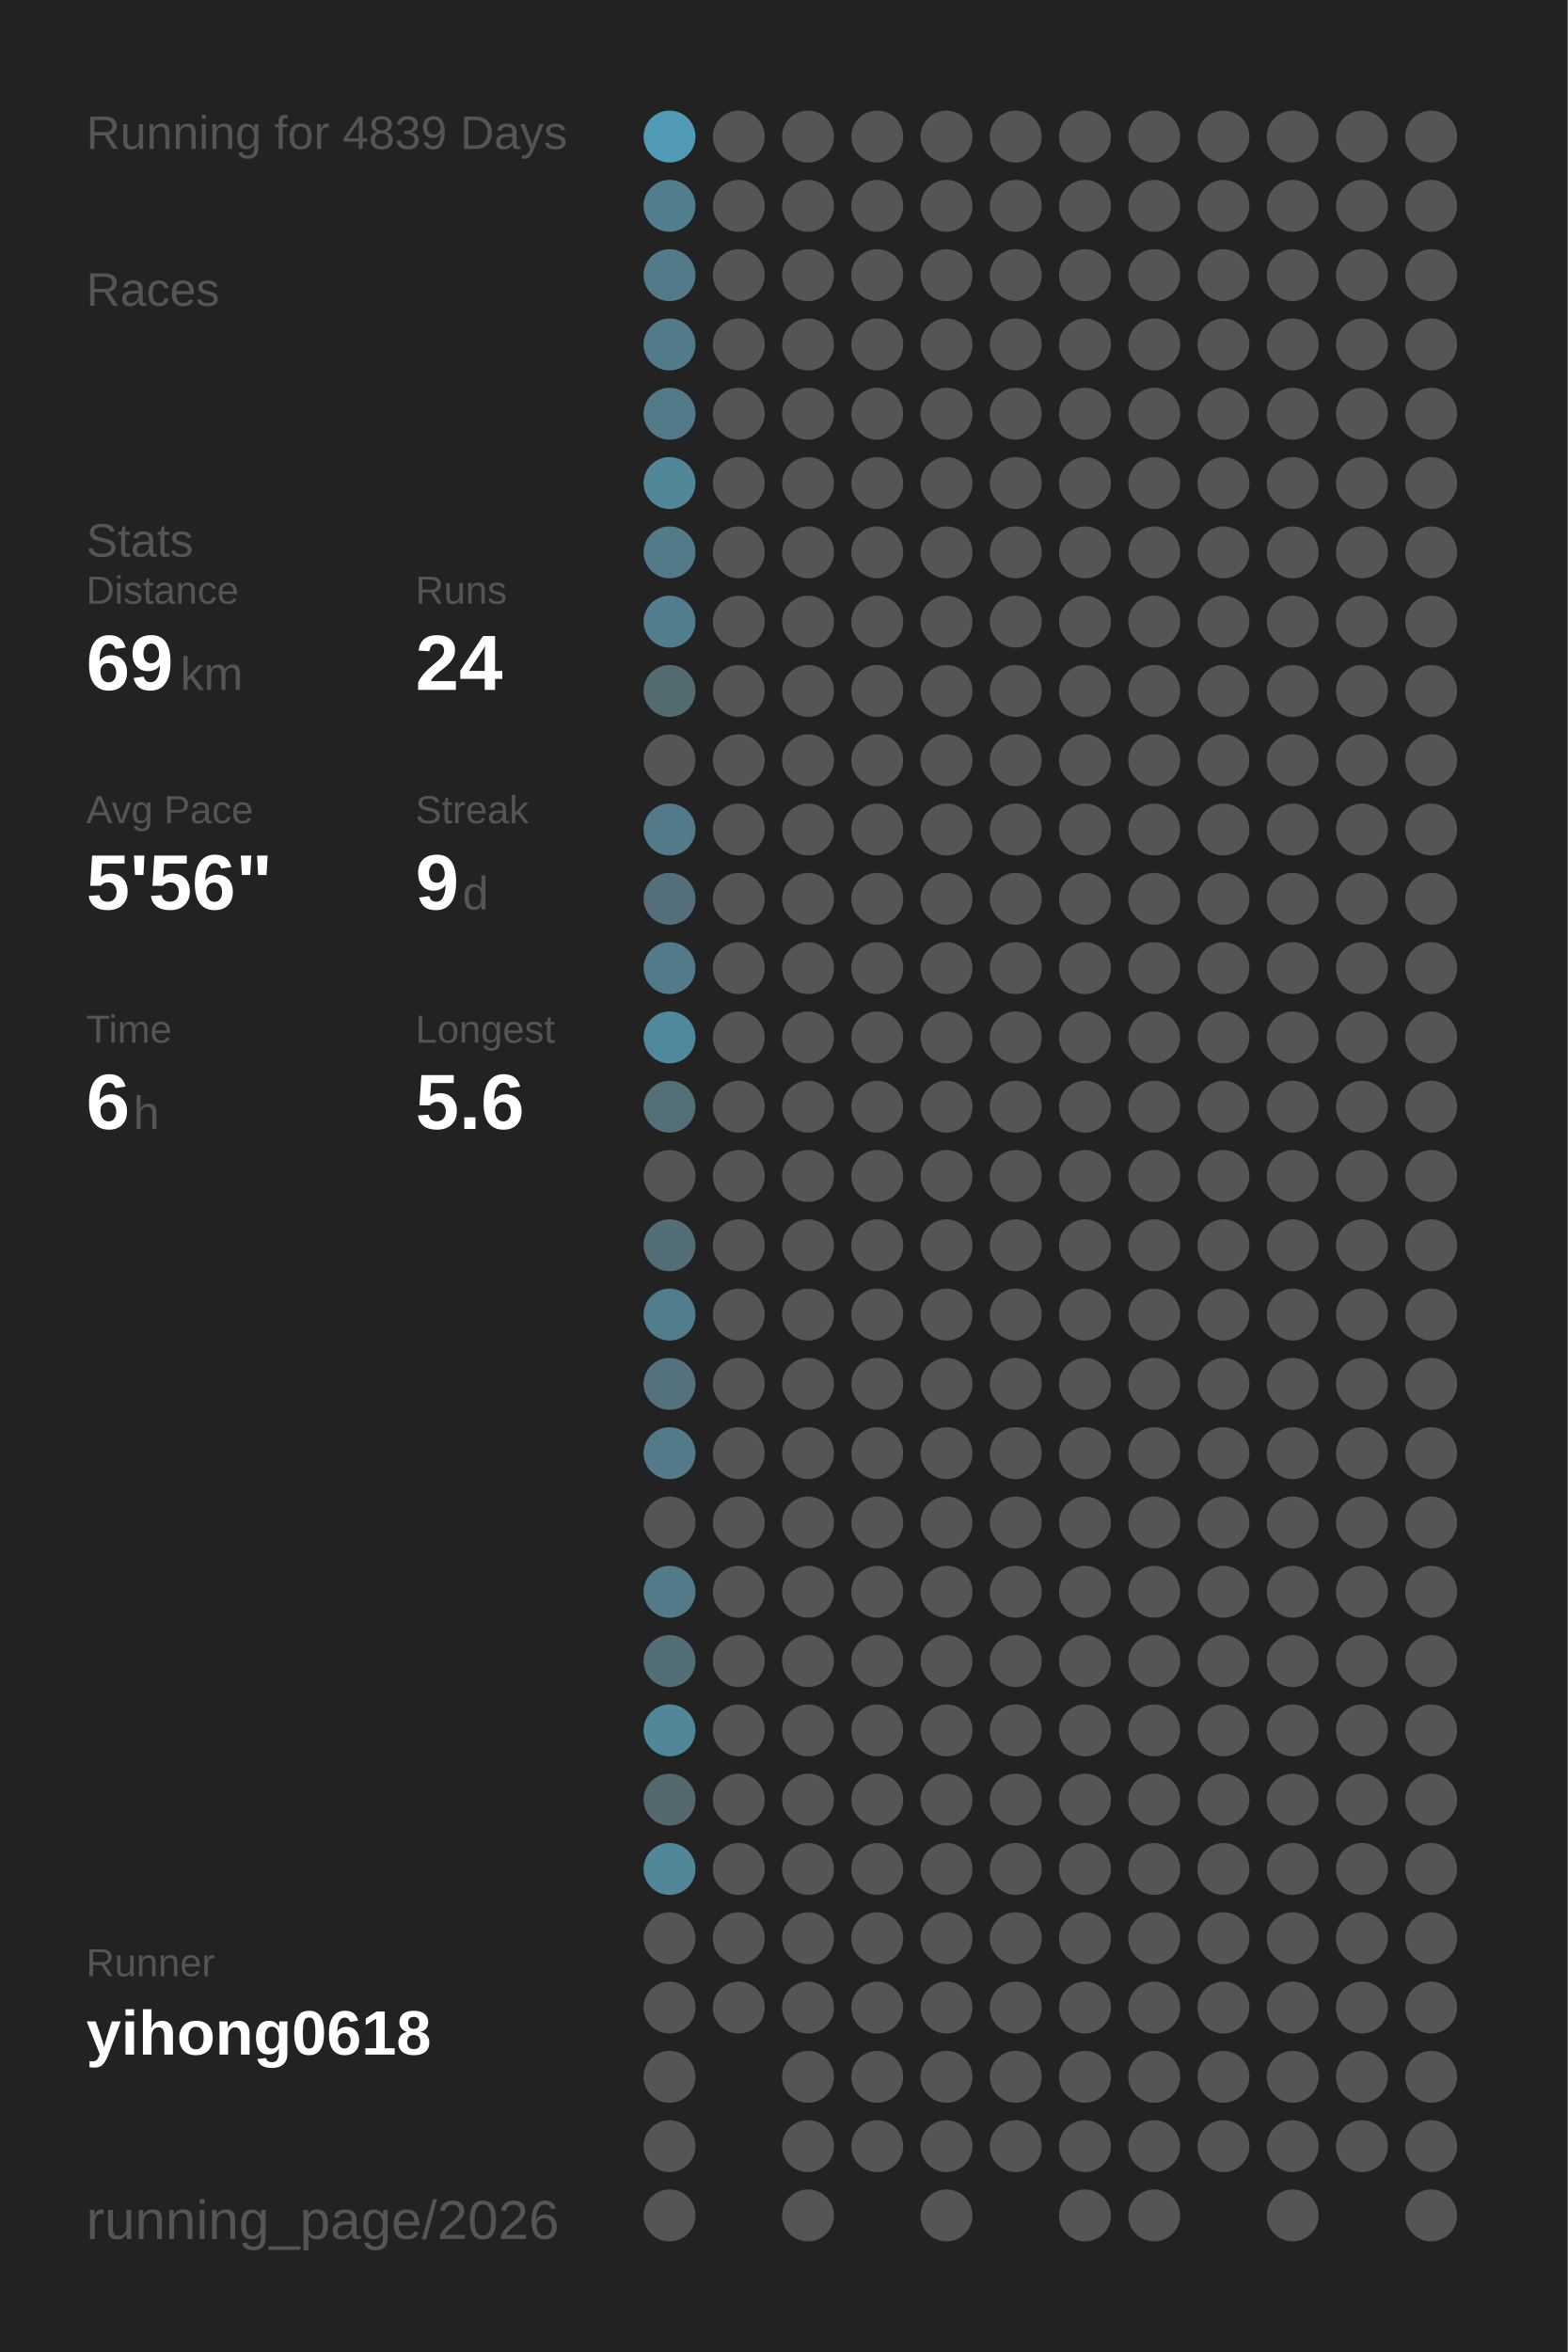
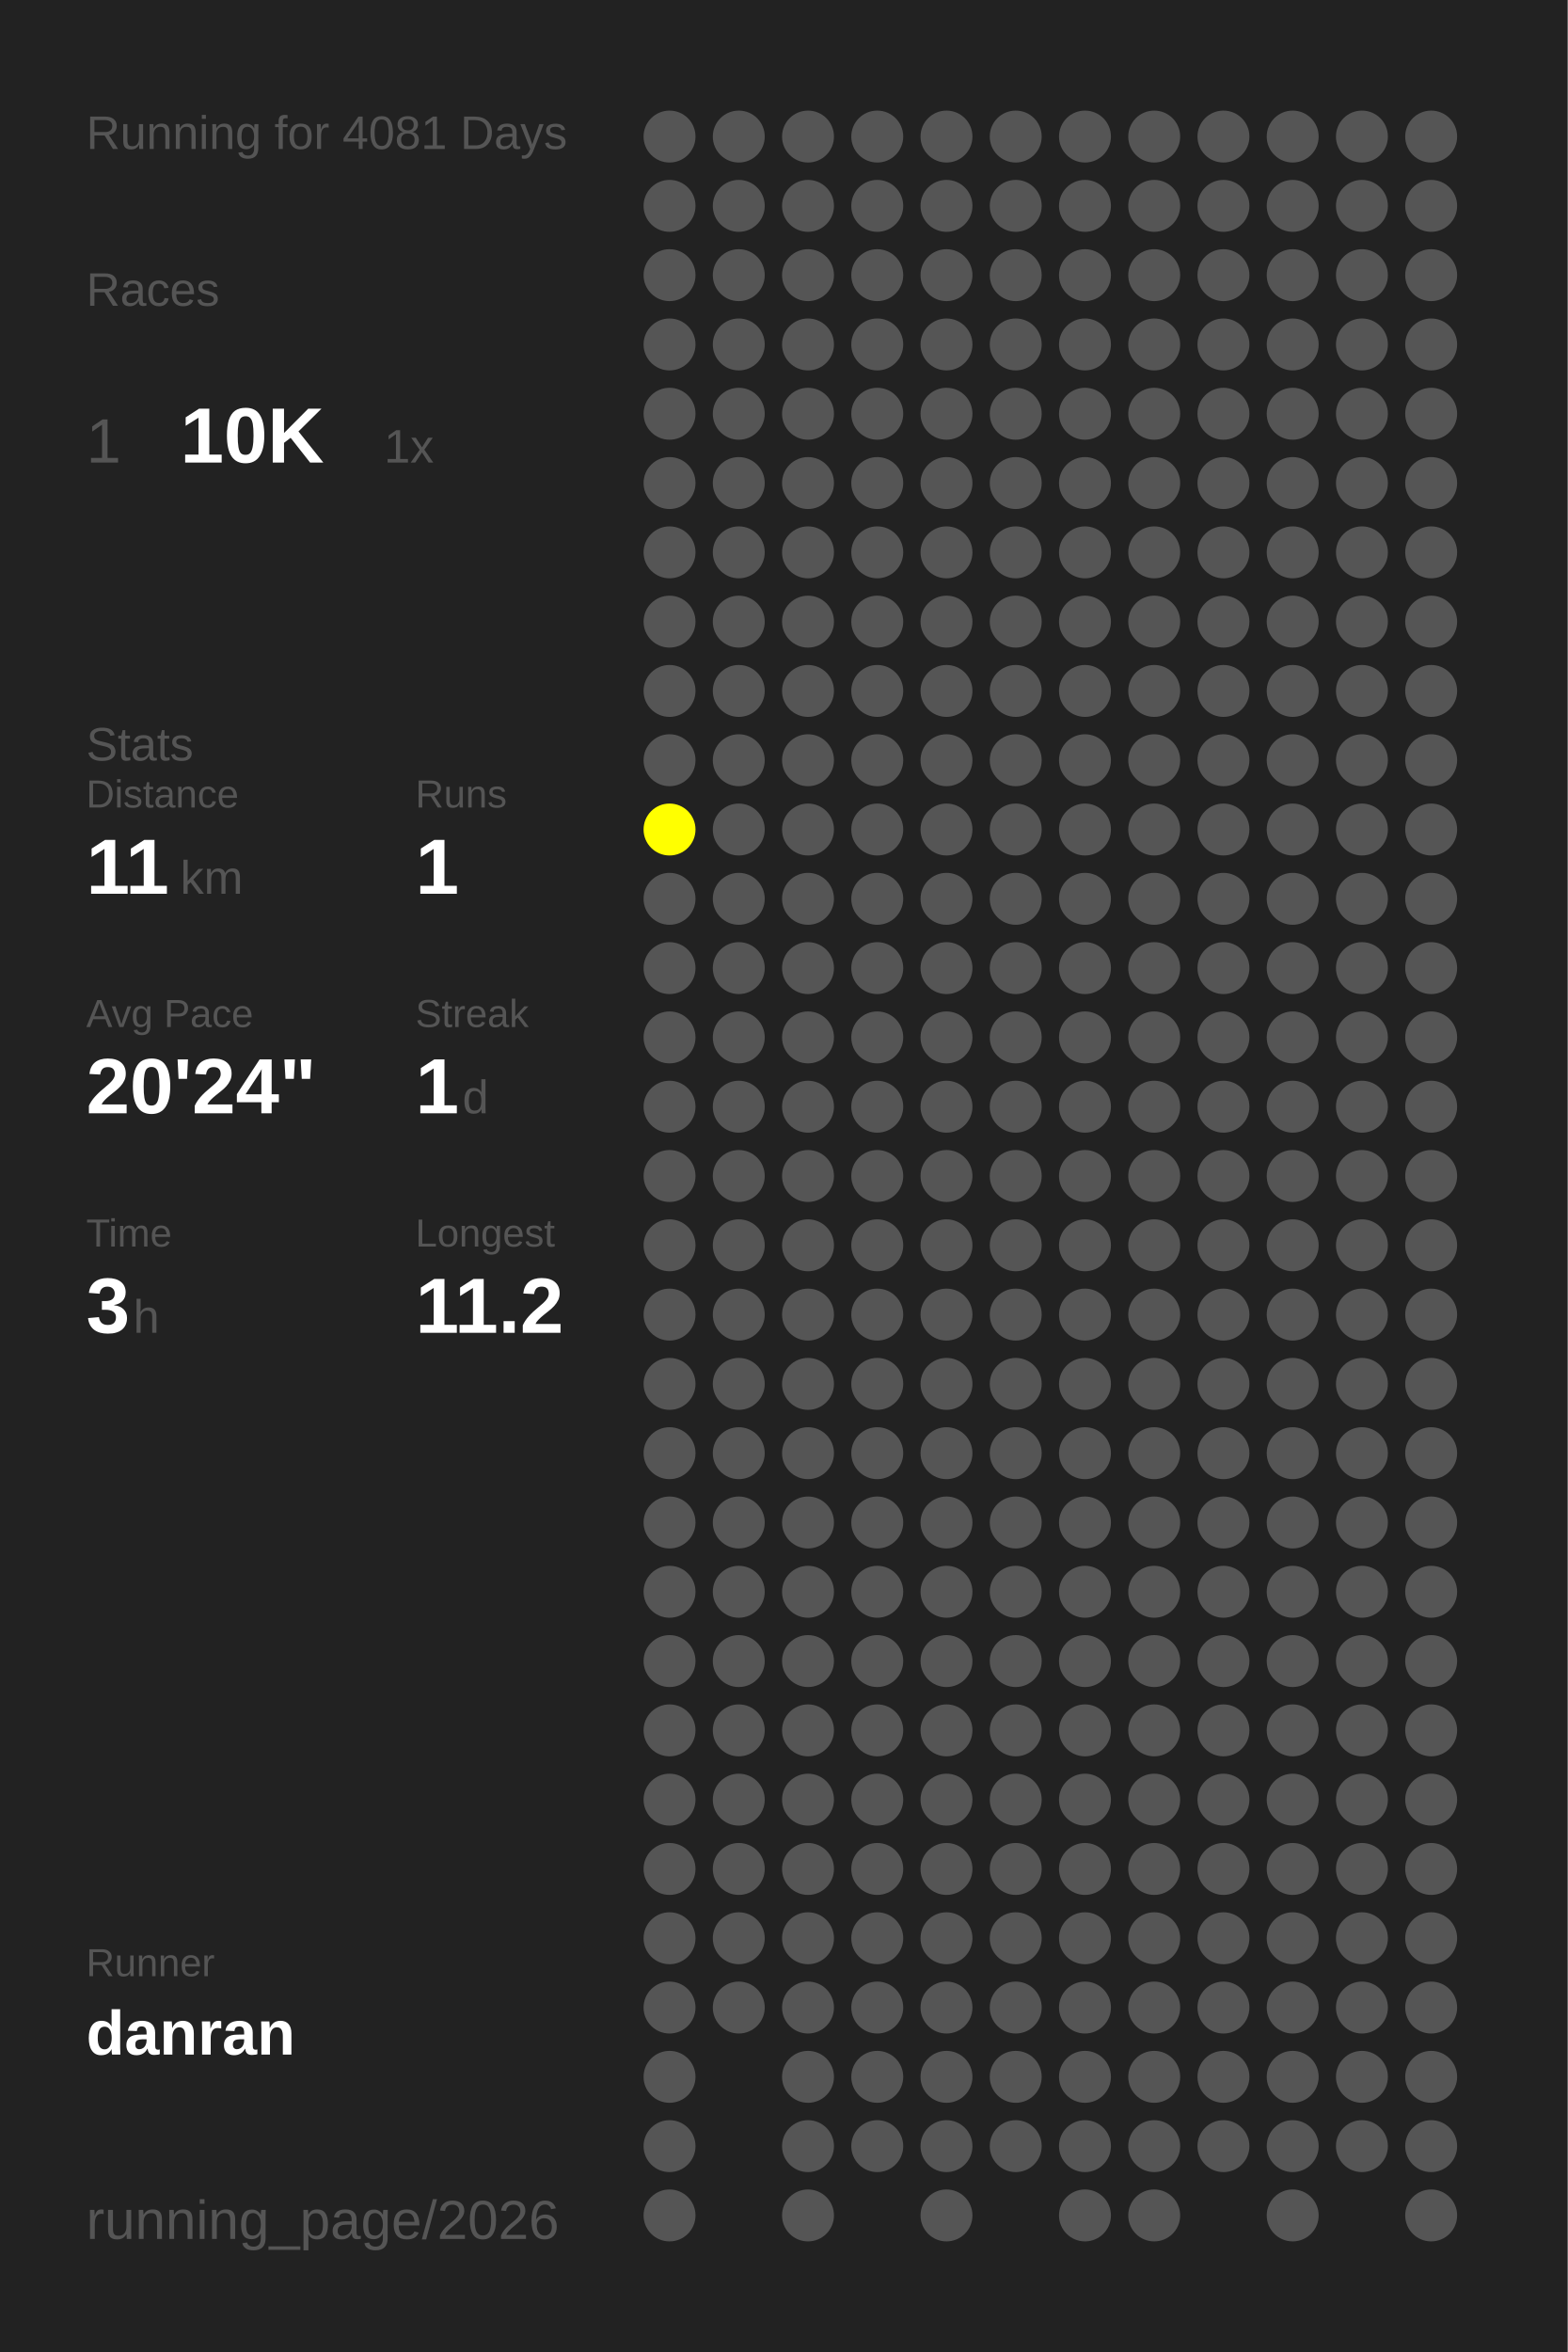
<svg xmlns="http://www.w3.org/2000/svg" baseProfile="full" height="300mm" version="1.1" viewBox="0,0,200,300" width="200mm">
  <defs />
  <rect fill="#222222" height="300" width="200" x="0" y="0" />
-   <text fill="#555555" style="font-size:6px; font-family:Arial;" x="11" y="19">Running for 4839 Days</text>
+   <text fill="#555555" style="font-size:6px; font-family:Arial;" x="11" y="19">Running for 4081 Days</text>
  <text fill="#555555" style="font-size:6px; font-family:Arial;" x="11" y="39">Races</text>
-   <text fill="#555555" style="font-size:6px; font-family:Arial;" x="11" y="71">Stats</text>
-   <text fill="#555555" style="font-size:5px; font-family:Arial;" x="11" y="77">Distance</text>
-   <text fill="#FFFFFF" style="font-size:10px; font-family:Arial; font-weight:bold;" x="11" y="88">69</text>
-   <text fill="#555555" style="font-size:6px; font-family:Arial;" x="23" y="88">km</text>
-   <text fill="#555555" style="font-size:5px; font-family:Arial;" x="53" y="77">Runs</text>
-   <text fill="#FFFFFF" style="font-size:10px; font-family:Arial; font-weight:bold;" x="53" y="88">24</text>
-   <text fill="#555555" style="font-size:5px; font-family:Arial;" x="11" y="105">Avg Pace</text>
-   <text fill="#FFFFFF" style="font-size:10px; font-family:Arial; font-weight:bold;" x="11" y="116">5'56"</text>
-   <text fill="#555555" style="font-size:5px; font-family:Arial;" x="53" y="105">Streak</text>
-   <text fill="#FFFFFF" style="font-size:10px; font-family:Arial; font-weight:bold;" x="53" y="116">9</text>
-   <text fill="#555555" style="font-size:6px; font-family:Arial;" x="59" y="116">d</text>
-   <text fill="#555555" style="font-size:5px; font-family:Arial;" x="11" y="133">Time</text>
-   <text fill="#FFFFFF" style="font-size:10px; font-family:Arial; font-weight:bold;" x="11" y="144">6</text>
-   <text fill="#555555" style="font-size:6px; font-family:Arial;" x="17" y="144">h</text>
-   <text fill="#555555" style="font-size:5px; font-family:Arial;" x="53" y="133">Longest</text>
-   <text fill="#FFFFFF" style="font-size:10px; font-family:Arial; font-weight:bold;" x="53" y="144">5.6</text>
+   <text fill="#555555" style="font-size:8px; font-family:Arial;" x="11" y="59">1</text>
+   <text fill="#FFFFFF" style="font-size:10px; font-family:Arial; font-weight:bold;" x="23" y="59">10K</text>
+   <text fill="#555555" style="font-size:6px; font-family:Arial;" x="49" y="59">1x</text>
+   <text fill="#555555" style="font-size:6px; font-family:Arial;" x="11" y="97">Stats</text>
+   <text fill="#555555" style="font-size:5px; font-family:Arial;" x="11" y="103">Distance</text>
+   <text fill="#FFFFFF" style="font-size:10px; font-family:Arial; font-weight:bold;" x="11" y="114">11</text>
+   <text fill="#555555" style="font-size:6px; font-family:Arial;" x="23" y="114">km</text>
+   <text fill="#555555" style="font-size:5px; font-family:Arial;" x="53" y="103">Runs</text>
+   <text fill="#FFFFFF" style="font-size:10px; font-family:Arial; font-weight:bold;" x="53" y="114">1</text>
+   <text fill="#555555" style="font-size:5px; font-family:Arial;" x="11" y="131">Avg Pace</text>
+   <text fill="#FFFFFF" style="font-size:10px; font-family:Arial; font-weight:bold;" x="11" y="142">20'24"</text>
+   <text fill="#555555" style="font-size:5px; font-family:Arial;" x="53" y="131">Streak</text>
+   <text fill="#FFFFFF" style="font-size:10px; font-family:Arial; font-weight:bold;" x="53" y="142">1</text>
+   <text fill="#555555" style="font-size:6px; font-family:Arial;" x="59" y="142">d</text>
+   <text fill="#555555" style="font-size:5px; font-family:Arial;" x="11" y="159">Time</text>
+   <text fill="#FFFFFF" style="font-size:10px; font-family:Arial; font-weight:bold;" x="11" y="170">3</text>
+   <text fill="#555555" style="font-size:6px; font-family:Arial;" x="17" y="170">h</text>
+   <text fill="#555555" style="font-size:5px; font-family:Arial;" x="53" y="159">Longest</text>
+   <text fill="#FFFFFF" style="font-size:10px; font-family:Arial; font-weight:bold;" x="53" y="170">11.2</text>
  <text fill="#555555" style="font-size:5px; font-family:Arial;" x="11" y="252.065">Runner</text>
-   <text fill="#FFFFFF" style="font-size:8px; font-family:Arial; font-weight:bold;" x="11" y="262.065">yihong0618</text>
+   <text fill="#FFFFFF" style="font-size:8px; font-family:Arial; font-weight:bold;" x="11" y="262.065">danran</text>
  <text fill="#555555" style="font-size:7px; font-family:Arial;" x="11" y="285.581">running_page/2026</text>
-   <circle cx="85.417" cy="17.419" fill="#509ab3" r="3.312" />
-   <circle cx="85.417" cy="26.258" fill="#527f8e" r="3.312" />
-   <circle cx="85.417" cy="35.097" fill="#527a88" r="3.312" />
-   <circle cx="85.417" cy="43.935" fill="#527a88" r="3.312" />
-   <circle cx="85.417" cy="52.774" fill="#527a88" r="3.312" />
-   <circle cx="85.417" cy="61.613" fill="#518799" r="3.312" />
-   <circle cx="85.417" cy="70.452" fill="#527a88" r="3.312" />
-   <circle cx="85.417" cy="79.29" fill="#527d8c" r="3.312" />
-   <circle cx="85.417" cy="88.129" fill="#536a71" r="3.312" />
+   <circle cx="85.417" cy="17.419" fill="#555555" r="3.312" />
+   <circle cx="85.417" cy="26.258" fill="#555555" r="3.312" />
+   <circle cx="85.417" cy="35.097" fill="#555555" r="3.312" />
+   <circle cx="85.417" cy="43.935" fill="#555555" r="3.312" />
+   <circle cx="85.417" cy="52.774" fill="#555555" r="3.312" />
+   <circle cx="85.417" cy="61.613" fill="#555555" r="3.312" />
+   <circle cx="85.417" cy="70.452" fill="#555555" r="3.312" />
+   <circle cx="85.417" cy="79.29" fill="#555555" r="3.312" />
+   <circle cx="85.417" cy="88.129" fill="#555555" r="3.312" />
  <circle cx="85.417" cy="96.968" fill="#555555" r="3.312" />
-   <circle cx="85.417" cy="105.806" fill="#527a88" r="3.312" />
-   <circle cx="85.417" cy="114.645" fill="#536f79" r="3.312" />
-   <circle cx="85.417" cy="123.484" fill="#527a88" r="3.312" />
-   <circle cx="85.417" cy="132.323" fill="#51899c" r="3.312" />
-   <circle cx="85.417" cy="141.161" fill="#536f78" r="3.312" />
+   <circle cx="85.417" cy="105.806" fill="#FFFF00" r="3.312" />
+   <circle cx="85.417" cy="114.645" fill="#555555" r="3.312" />
+   <circle cx="85.417" cy="123.484" fill="#555555" r="3.312" />
+   <circle cx="85.417" cy="132.323" fill="#555555" r="3.312" />
+   <circle cx="85.417" cy="141.161" fill="#555555" r="3.312" />
  <circle cx="85.417" cy="150" fill="#555555" r="3.312" />
-   <circle cx="85.417" cy="158.839" fill="#536e77" r="3.312" />
-   <circle cx="85.417" cy="167.677" fill="#527d8c" r="3.312" />
-   <circle cx="85.417" cy="176.516" fill="#53727d" r="3.312" />
-   <circle cx="85.417" cy="185.355" fill="#527a88" r="3.312" />
+   <circle cx="85.417" cy="158.839" fill="#555555" r="3.312" />
+   <circle cx="85.417" cy="167.677" fill="#555555" r="3.312" />
+   <circle cx="85.417" cy="176.516" fill="#555555" r="3.312" />
+   <circle cx="85.417" cy="185.355" fill="#555555" r="3.312" />
  <circle cx="85.417" cy="194.194" fill="#555555" r="3.312" />
-   <circle cx="85.417" cy="203.032" fill="#527a88" r="3.312" />
-   <circle cx="85.417" cy="211.871" fill="#536e77" r="3.312" />
-   <circle cx="85.417" cy="220.71" fill="#518799" r="3.312" />
-   <circle cx="85.417" cy="229.548" fill="#53686f" r="3.312" />
-   <circle cx="85.417" cy="238.387" fill="#518799" r="3.312" />
+   <circle cx="85.417" cy="203.032" fill="#555555" r="3.312" />
+   <circle cx="85.417" cy="211.871" fill="#555555" r="3.312" />
+   <circle cx="85.417" cy="220.71" fill="#555555" r="3.312" />
+   <circle cx="85.417" cy="229.548" fill="#555555" r="3.312" />
+   <circle cx="85.417" cy="238.387" fill="#555555" r="3.312" />
  <circle cx="85.417" cy="247.226" fill="#555555" r="3.312" />
  <circle cx="85.417" cy="256.065" fill="#555555" r="3.312" />
  <circle cx="85.417" cy="264.903" fill="#555555" r="3.312" />
  <circle cx="85.417" cy="273.742" fill="#555555" r="3.312" />
  <circle cx="85.417" cy="282.581" fill="#555555" r="3.312" />
  <circle cx="94.25" cy="17.419" fill="#555555" r="3.312" />
  <circle cx="94.25" cy="26.258" fill="#555555" r="3.312" />
  <circle cx="94.25" cy="35.097" fill="#555555" r="3.312" />
  <circle cx="94.25" cy="43.935" fill="#555555" r="3.312" />
  <circle cx="94.25" cy="52.774" fill="#555555" r="3.312" />
  <circle cx="94.25" cy="61.613" fill="#555555" r="3.312" />
  <circle cx="94.25" cy="70.452" fill="#555555" r="3.312" />
  <circle cx="94.25" cy="79.29" fill="#555555" r="3.312" />
  <circle cx="94.25" cy="88.129" fill="#555555" r="3.312" />
  <circle cx="94.25" cy="96.968" fill="#555555" r="3.312" />
  <circle cx="94.25" cy="105.806" fill="#555555" r="3.312" />
  <circle cx="94.25" cy="114.645" fill="#555555" r="3.312" />
  <circle cx="94.25" cy="123.484" fill="#555555" r="3.312" />
  <circle cx="94.25" cy="132.323" fill="#555555" r="3.312" />
  <circle cx="94.25" cy="141.161" fill="#555555" r="3.312" />
  <circle cx="94.25" cy="150" fill="#555555" r="3.312" />
  <circle cx="94.25" cy="158.839" fill="#555555" r="3.312" />
  <circle cx="94.25" cy="167.677" fill="#555555" r="3.312" />
  <circle cx="94.25" cy="176.516" fill="#555555" r="3.312" />
  <circle cx="94.25" cy="185.355" fill="#555555" r="3.312" />
  <circle cx="94.25" cy="194.194" fill="#555555" r="3.312" />
  <circle cx="94.25" cy="203.032" fill="#555555" r="3.312" />
  <circle cx="94.25" cy="211.871" fill="#555555" r="3.312" />
  <circle cx="94.25" cy="220.71" fill="#555555" r="3.312" />
  <circle cx="94.25" cy="229.548" fill="#555555" r="3.312" />
  <circle cx="94.25" cy="238.387" fill="#555555" r="3.312" />
  <circle cx="94.25" cy="247.226" fill="#555555" r="3.312" />
  <circle cx="94.25" cy="256.065" fill="#555555" r="3.312" />
  <circle cx="103.083" cy="17.419" fill="#555555" r="3.312" />
  <circle cx="103.083" cy="26.258" fill="#555555" r="3.312" />
  <circle cx="103.083" cy="35.097" fill="#555555" r="3.312" />
  <circle cx="103.083" cy="43.935" fill="#555555" r="3.312" />
  <circle cx="103.083" cy="52.774" fill="#555555" r="3.312" />
  <circle cx="103.083" cy="61.613" fill="#555555" r="3.312" />
  <circle cx="103.083" cy="70.452" fill="#555555" r="3.312" />
  <circle cx="103.083" cy="79.29" fill="#555555" r="3.312" />
  <circle cx="103.083" cy="88.129" fill="#555555" r="3.312" />
  <circle cx="103.083" cy="96.968" fill="#555555" r="3.312" />
  <circle cx="103.083" cy="105.806" fill="#555555" r="3.312" />
  <circle cx="103.083" cy="114.645" fill="#555555" r="3.312" />
  <circle cx="103.083" cy="123.484" fill="#555555" r="3.312" />
  <circle cx="103.083" cy="132.323" fill="#555555" r="3.312" />
  <circle cx="103.083" cy="141.161" fill="#555555" r="3.312" />
  <circle cx="103.083" cy="150" fill="#555555" r="3.312" />
  <circle cx="103.083" cy="158.839" fill="#555555" r="3.312" />
  <circle cx="103.083" cy="167.677" fill="#555555" r="3.312" />
  <circle cx="103.083" cy="176.516" fill="#555555" r="3.312" />
  <circle cx="103.083" cy="185.355" fill="#555555" r="3.312" />
  <circle cx="103.083" cy="194.194" fill="#555555" r="3.312" />
  <circle cx="103.083" cy="203.032" fill="#555555" r="3.312" />
  <circle cx="103.083" cy="211.871" fill="#555555" r="3.312" />
  <circle cx="103.083" cy="220.71" fill="#555555" r="3.312" />
  <circle cx="103.083" cy="229.548" fill="#555555" r="3.312" />
  <circle cx="103.083" cy="238.387" fill="#555555" r="3.312" />
  <circle cx="103.083" cy="247.226" fill="#555555" r="3.312" />
  <circle cx="103.083" cy="256.065" fill="#555555" r="3.312" />
  <circle cx="103.083" cy="264.903" fill="#555555" r="3.312" />
  <circle cx="103.083" cy="273.742" fill="#555555" r="3.312" />
  <circle cx="103.083" cy="282.581" fill="#555555" r="3.312" />
  <circle cx="111.917" cy="17.419" fill="#555555" r="3.312" />
  <circle cx="111.917" cy="26.258" fill="#555555" r="3.312" />
  <circle cx="111.917" cy="35.097" fill="#555555" r="3.312" />
  <circle cx="111.917" cy="43.935" fill="#555555" r="3.312" />
  <circle cx="111.917" cy="52.774" fill="#555555" r="3.312" />
  <circle cx="111.917" cy="61.613" fill="#555555" r="3.312" />
  <circle cx="111.917" cy="70.452" fill="#555555" r="3.312" />
  <circle cx="111.917" cy="79.29" fill="#555555" r="3.312" />
  <circle cx="111.917" cy="88.129" fill="#555555" r="3.312" />
  <circle cx="111.917" cy="96.968" fill="#555555" r="3.312" />
  <circle cx="111.917" cy="105.806" fill="#555555" r="3.312" />
  <circle cx="111.917" cy="114.645" fill="#555555" r="3.312" />
  <circle cx="111.917" cy="123.484" fill="#555555" r="3.312" />
  <circle cx="111.917" cy="132.323" fill="#555555" r="3.312" />
  <circle cx="111.917" cy="141.161" fill="#555555" r="3.312" />
  <circle cx="111.917" cy="150" fill="#555555" r="3.312" />
  <circle cx="111.917" cy="158.839" fill="#555555" r="3.312" />
  <circle cx="111.917" cy="167.677" fill="#555555" r="3.312" />
  <circle cx="111.917" cy="176.516" fill="#555555" r="3.312" />
  <circle cx="111.917" cy="185.355" fill="#555555" r="3.312" />
  <circle cx="111.917" cy="194.194" fill="#555555" r="3.312" />
  <circle cx="111.917" cy="203.032" fill="#555555" r="3.312" />
  <circle cx="111.917" cy="211.871" fill="#555555" r="3.312" />
  <circle cx="111.917" cy="220.71" fill="#555555" r="3.312" />
  <circle cx="111.917" cy="229.548" fill="#555555" r="3.312" />
  <circle cx="111.917" cy="238.387" fill="#555555" r="3.312" />
  <circle cx="111.917" cy="247.226" fill="#555555" r="3.312" />
  <circle cx="111.917" cy="256.065" fill="#555555" r="3.312" />
  <circle cx="111.917" cy="264.903" fill="#555555" r="3.312" />
  <circle cx="111.917" cy="273.742" fill="#555555" r="3.312" />
  <circle cx="120.75" cy="17.419" fill="#555555" r="3.312" />
  <circle cx="120.75" cy="26.258" fill="#555555" r="3.312" />
  <circle cx="120.75" cy="35.097" fill="#555555" r="3.312" />
  <circle cx="120.75" cy="43.935" fill="#555555" r="3.312" />
  <circle cx="120.75" cy="52.774" fill="#555555" r="3.312" />
  <circle cx="120.75" cy="61.613" fill="#555555" r="3.312" />
  <circle cx="120.75" cy="70.452" fill="#555555" r="3.312" />
  <circle cx="120.75" cy="79.29" fill="#555555" r="3.312" />
  <circle cx="120.75" cy="88.129" fill="#555555" r="3.312" />
  <circle cx="120.75" cy="96.968" fill="#555555" r="3.312" />
  <circle cx="120.75" cy="105.806" fill="#555555" r="3.312" />
  <circle cx="120.75" cy="114.645" fill="#555555" r="3.312" />
  <circle cx="120.75" cy="123.484" fill="#555555" r="3.312" />
  <circle cx="120.75" cy="132.323" fill="#555555" r="3.312" />
  <circle cx="120.75" cy="141.161" fill="#555555" r="3.312" />
  <circle cx="120.75" cy="150" fill="#555555" r="3.312" />
  <circle cx="120.75" cy="158.839" fill="#555555" r="3.312" />
  <circle cx="120.75" cy="167.677" fill="#555555" r="3.312" />
  <circle cx="120.75" cy="176.516" fill="#555555" r="3.312" />
  <circle cx="120.75" cy="185.355" fill="#555555" r="3.312" />
  <circle cx="120.75" cy="194.194" fill="#555555" r="3.312" />
  <circle cx="120.75" cy="203.032" fill="#555555" r="3.312" />
  <circle cx="120.75" cy="211.871" fill="#555555" r="3.312" />
  <circle cx="120.75" cy="220.71" fill="#555555" r="3.312" />
  <circle cx="120.75" cy="229.548" fill="#555555" r="3.312" />
  <circle cx="120.75" cy="238.387" fill="#555555" r="3.312" />
  <circle cx="120.75" cy="247.226" fill="#555555" r="3.312" />
  <circle cx="120.75" cy="256.065" fill="#555555" r="3.312" />
  <circle cx="120.75" cy="264.903" fill="#555555" r="3.312" />
  <circle cx="120.75" cy="273.742" fill="#555555" r="3.312" />
  <circle cx="120.75" cy="282.581" fill="#555555" r="3.312" />
  <circle cx="129.583" cy="17.419" fill="#555555" r="3.312" />
  <circle cx="129.583" cy="26.258" fill="#555555" r="3.312" />
  <circle cx="129.583" cy="35.097" fill="#555555" r="3.312" />
  <circle cx="129.583" cy="43.935" fill="#555555" r="3.312" />
  <circle cx="129.583" cy="52.774" fill="#555555" r="3.312" />
  <circle cx="129.583" cy="61.613" fill="#555555" r="3.312" />
  <circle cx="129.583" cy="70.452" fill="#555555" r="3.312" />
  <circle cx="129.583" cy="79.29" fill="#555555" r="3.312" />
  <circle cx="129.583" cy="88.129" fill="#555555" r="3.312" />
  <circle cx="129.583" cy="96.968" fill="#555555" r="3.312" />
  <circle cx="129.583" cy="105.806" fill="#555555" r="3.312" />
  <circle cx="129.583" cy="114.645" fill="#555555" r="3.312" />
  <circle cx="129.583" cy="123.484" fill="#555555" r="3.312" />
  <circle cx="129.583" cy="132.323" fill="#555555" r="3.312" />
  <circle cx="129.583" cy="141.161" fill="#555555" r="3.312" />
  <circle cx="129.583" cy="150" fill="#555555" r="3.312" />
  <circle cx="129.583" cy="158.839" fill="#555555" r="3.312" />
  <circle cx="129.583" cy="167.677" fill="#555555" r="3.312" />
  <circle cx="129.583" cy="176.516" fill="#555555" r="3.312" />
  <circle cx="129.583" cy="185.355" fill="#555555" r="3.312" />
  <circle cx="129.583" cy="194.194" fill="#555555" r="3.312" />
  <circle cx="129.583" cy="203.032" fill="#555555" r="3.312" />
  <circle cx="129.583" cy="211.871" fill="#555555" r="3.312" />
  <circle cx="129.583" cy="220.71" fill="#555555" r="3.312" />
  <circle cx="129.583" cy="229.548" fill="#555555" r="3.312" />
  <circle cx="129.583" cy="238.387" fill="#555555" r="3.312" />
  <circle cx="129.583" cy="247.226" fill="#555555" r="3.312" />
  <circle cx="129.583" cy="256.065" fill="#555555" r="3.312" />
  <circle cx="129.583" cy="264.903" fill="#555555" r="3.312" />
  <circle cx="129.583" cy="273.742" fill="#555555" r="3.312" />
  <circle cx="138.417" cy="17.419" fill="#555555" r="3.312" />
  <circle cx="138.417" cy="26.258" fill="#555555" r="3.312" />
  <circle cx="138.417" cy="35.097" fill="#555555" r="3.312" />
  <circle cx="138.417" cy="43.935" fill="#555555" r="3.312" />
  <circle cx="138.417" cy="52.774" fill="#555555" r="3.312" />
  <circle cx="138.417" cy="61.613" fill="#555555" r="3.312" />
  <circle cx="138.417" cy="70.452" fill="#555555" r="3.312" />
  <circle cx="138.417" cy="79.29" fill="#555555" r="3.312" />
  <circle cx="138.417" cy="88.129" fill="#555555" r="3.312" />
  <circle cx="138.417" cy="96.968" fill="#555555" r="3.312" />
  <circle cx="138.417" cy="105.806" fill="#555555" r="3.312" />
  <circle cx="138.417" cy="114.645" fill="#555555" r="3.312" />
  <circle cx="138.417" cy="123.484" fill="#555555" r="3.312" />
  <circle cx="138.417" cy="132.323" fill="#555555" r="3.312" />
  <circle cx="138.417" cy="141.161" fill="#555555" r="3.312" />
  <circle cx="138.417" cy="150" fill="#555555" r="3.312" />
  <circle cx="138.417" cy="158.839" fill="#555555" r="3.312" />
  <circle cx="138.417" cy="167.677" fill="#555555" r="3.312" />
  <circle cx="138.417" cy="176.516" fill="#555555" r="3.312" />
  <circle cx="138.417" cy="185.355" fill="#555555" r="3.312" />
  <circle cx="138.417" cy="194.194" fill="#555555" r="3.312" />
  <circle cx="138.417" cy="203.032" fill="#555555" r="3.312" />
  <circle cx="138.417" cy="211.871" fill="#555555" r="3.312" />
  <circle cx="138.417" cy="220.71" fill="#555555" r="3.312" />
  <circle cx="138.417" cy="229.548" fill="#555555" r="3.312" />
  <circle cx="138.417" cy="238.387" fill="#555555" r="3.312" />
  <circle cx="138.417" cy="247.226" fill="#555555" r="3.312" />
  <circle cx="138.417" cy="256.065" fill="#555555" r="3.312" />
  <circle cx="138.417" cy="264.903" fill="#555555" r="3.312" />
  <circle cx="138.417" cy="273.742" fill="#555555" r="3.312" />
  <circle cx="138.417" cy="282.581" fill="#555555" r="3.312" />
  <circle cx="147.25" cy="17.419" fill="#555555" r="3.312" />
  <circle cx="147.25" cy="26.258" fill="#555555" r="3.312" />
  <circle cx="147.25" cy="35.097" fill="#555555" r="3.312" />
  <circle cx="147.25" cy="43.935" fill="#555555" r="3.312" />
  <circle cx="147.25" cy="52.774" fill="#555555" r="3.312" />
  <circle cx="147.25" cy="61.613" fill="#555555" r="3.312" />
  <circle cx="147.25" cy="70.452" fill="#555555" r="3.312" />
  <circle cx="147.25" cy="79.29" fill="#555555" r="3.312" />
  <circle cx="147.25" cy="88.129" fill="#555555" r="3.312" />
  <circle cx="147.25" cy="96.968" fill="#555555" r="3.312" />
  <circle cx="147.25" cy="105.806" fill="#555555" r="3.312" />
  <circle cx="147.25" cy="114.645" fill="#555555" r="3.312" />
  <circle cx="147.25" cy="123.484" fill="#555555" r="3.312" />
  <circle cx="147.25" cy="132.323" fill="#555555" r="3.312" />
  <circle cx="147.25" cy="141.161" fill="#555555" r="3.312" />
  <circle cx="147.25" cy="150" fill="#555555" r="3.312" />
  <circle cx="147.25" cy="158.839" fill="#555555" r="3.312" />
  <circle cx="147.25" cy="167.677" fill="#555555" r="3.312" />
  <circle cx="147.25" cy="176.516" fill="#555555" r="3.312" />
  <circle cx="147.25" cy="185.355" fill="#555555" r="3.312" />
  <circle cx="147.25" cy="194.194" fill="#555555" r="3.312" />
  <circle cx="147.25" cy="203.032" fill="#555555" r="3.312" />
  <circle cx="147.25" cy="211.871" fill="#555555" r="3.312" />
  <circle cx="147.25" cy="220.71" fill="#555555" r="3.312" />
  <circle cx="147.25" cy="229.548" fill="#555555" r="3.312" />
  <circle cx="147.25" cy="238.387" fill="#555555" r="3.312" />
  <circle cx="147.25" cy="247.226" fill="#555555" r="3.312" />
  <circle cx="147.25" cy="256.065" fill="#555555" r="3.312" />
  <circle cx="147.25" cy="264.903" fill="#555555" r="3.312" />
  <circle cx="147.25" cy="273.742" fill="#555555" r="3.312" />
  <circle cx="147.25" cy="282.581" fill="#555555" r="3.312" />
  <circle cx="156.083" cy="17.419" fill="#555555" r="3.312" />
  <circle cx="156.083" cy="26.258" fill="#555555" r="3.312" />
  <circle cx="156.083" cy="35.097" fill="#555555" r="3.312" />
  <circle cx="156.083" cy="43.935" fill="#555555" r="3.312" />
  <circle cx="156.083" cy="52.774" fill="#555555" r="3.312" />
  <circle cx="156.083" cy="61.613" fill="#555555" r="3.312" />
  <circle cx="156.083" cy="70.452" fill="#555555" r="3.312" />
  <circle cx="156.083" cy="79.29" fill="#555555" r="3.312" />
  <circle cx="156.083" cy="88.129" fill="#555555" r="3.312" />
  <circle cx="156.083" cy="96.968" fill="#555555" r="3.312" />
  <circle cx="156.083" cy="105.806" fill="#555555" r="3.312" />
  <circle cx="156.083" cy="114.645" fill="#555555" r="3.312" />
  <circle cx="156.083" cy="123.484" fill="#555555" r="3.312" />
  <circle cx="156.083" cy="132.323" fill="#555555" r="3.312" />
  <circle cx="156.083" cy="141.161" fill="#555555" r="3.312" />
  <circle cx="156.083" cy="150" fill="#555555" r="3.312" />
  <circle cx="156.083" cy="158.839" fill="#555555" r="3.312" />
  <circle cx="156.083" cy="167.677" fill="#555555" r="3.312" />
  <circle cx="156.083" cy="176.516" fill="#555555" r="3.312" />
  <circle cx="156.083" cy="185.355" fill="#555555" r="3.312" />
  <circle cx="156.083" cy="194.194" fill="#555555" r="3.312" />
  <circle cx="156.083" cy="203.032" fill="#555555" r="3.312" />
  <circle cx="156.083" cy="211.871" fill="#555555" r="3.312" />
  <circle cx="156.083" cy="220.71" fill="#555555" r="3.312" />
  <circle cx="156.083" cy="229.548" fill="#555555" r="3.312" />
  <circle cx="156.083" cy="238.387" fill="#555555" r="3.312" />
  <circle cx="156.083" cy="247.226" fill="#555555" r="3.312" />
  <circle cx="156.083" cy="256.065" fill="#555555" r="3.312" />
  <circle cx="156.083" cy="264.903" fill="#555555" r="3.312" />
  <circle cx="156.083" cy="273.742" fill="#555555" r="3.312" />
  <circle cx="164.917" cy="17.419" fill="#555555" r="3.312" />
  <circle cx="164.917" cy="26.258" fill="#555555" r="3.312" />
  <circle cx="164.917" cy="35.097" fill="#555555" r="3.312" />
  <circle cx="164.917" cy="43.935" fill="#555555" r="3.312" />
  <circle cx="164.917" cy="52.774" fill="#555555" r="3.312" />
  <circle cx="164.917" cy="61.613" fill="#555555" r="3.312" />
  <circle cx="164.917" cy="70.452" fill="#555555" r="3.312" />
  <circle cx="164.917" cy="79.29" fill="#555555" r="3.312" />
  <circle cx="164.917" cy="88.129" fill="#555555" r="3.312" />
  <circle cx="164.917" cy="96.968" fill="#555555" r="3.312" />
  <circle cx="164.917" cy="105.806" fill="#555555" r="3.312" />
  <circle cx="164.917" cy="114.645" fill="#555555" r="3.312" />
  <circle cx="164.917" cy="123.484" fill="#555555" r="3.312" />
  <circle cx="164.917" cy="132.323" fill="#555555" r="3.312" />
  <circle cx="164.917" cy="141.161" fill="#555555" r="3.312" />
  <circle cx="164.917" cy="150" fill="#555555" r="3.312" />
  <circle cx="164.917" cy="158.839" fill="#555555" r="3.312" />
  <circle cx="164.917" cy="167.677" fill="#555555" r="3.312" />
  <circle cx="164.917" cy="176.516" fill="#555555" r="3.312" />
  <circle cx="164.917" cy="185.355" fill="#555555" r="3.312" />
  <circle cx="164.917" cy="194.194" fill="#555555" r="3.312" />
  <circle cx="164.917" cy="203.032" fill="#555555" r="3.312" />
  <circle cx="164.917" cy="211.871" fill="#555555" r="3.312" />
  <circle cx="164.917" cy="220.71" fill="#555555" r="3.312" />
  <circle cx="164.917" cy="229.548" fill="#555555" r="3.312" />
  <circle cx="164.917" cy="238.387" fill="#555555" r="3.312" />
  <circle cx="164.917" cy="247.226" fill="#555555" r="3.312" />
  <circle cx="164.917" cy="256.065" fill="#555555" r="3.312" />
  <circle cx="164.917" cy="264.903" fill="#555555" r="3.312" />
  <circle cx="164.917" cy="273.742" fill="#555555" r="3.312" />
  <circle cx="164.917" cy="282.581" fill="#555555" r="3.312" />
  <circle cx="173.75" cy="17.419" fill="#555555" r="3.312" />
  <circle cx="173.75" cy="26.258" fill="#555555" r="3.312" />
  <circle cx="173.75" cy="35.097" fill="#555555" r="3.312" />
  <circle cx="173.75" cy="43.935" fill="#555555" r="3.312" />
  <circle cx="173.75" cy="52.774" fill="#555555" r="3.312" />
  <circle cx="173.75" cy="61.613" fill="#555555" r="3.312" />
  <circle cx="173.75" cy="70.452" fill="#555555" r="3.312" />
  <circle cx="173.75" cy="79.29" fill="#555555" r="3.312" />
  <circle cx="173.75" cy="88.129" fill="#555555" r="3.312" />
  <circle cx="173.75" cy="96.968" fill="#555555" r="3.312" />
  <circle cx="173.75" cy="105.806" fill="#555555" r="3.312" />
  <circle cx="173.75" cy="114.645" fill="#555555" r="3.312" />
  <circle cx="173.75" cy="123.484" fill="#555555" r="3.312" />
  <circle cx="173.75" cy="132.323" fill="#555555" r="3.312" />
  <circle cx="173.75" cy="141.161" fill="#555555" r="3.312" />
  <circle cx="173.75" cy="150" fill="#555555" r="3.312" />
  <circle cx="173.75" cy="158.839" fill="#555555" r="3.312" />
  <circle cx="173.75" cy="167.677" fill="#555555" r="3.312" />
  <circle cx="173.75" cy="176.516" fill="#555555" r="3.312" />
  <circle cx="173.75" cy="185.355" fill="#555555" r="3.312" />
  <circle cx="173.75" cy="194.194" fill="#555555" r="3.312" />
  <circle cx="173.75" cy="203.032" fill="#555555" r="3.312" />
  <circle cx="173.75" cy="211.871" fill="#555555" r="3.312" />
  <circle cx="173.75" cy="220.71" fill="#555555" r="3.312" />
  <circle cx="173.75" cy="229.548" fill="#555555" r="3.312" />
  <circle cx="173.75" cy="238.387" fill="#555555" r="3.312" />
  <circle cx="173.75" cy="247.226" fill="#555555" r="3.312" />
  <circle cx="173.75" cy="256.065" fill="#555555" r="3.312" />
  <circle cx="173.75" cy="264.903" fill="#555555" r="3.312" />
  <circle cx="173.75" cy="273.742" fill="#555555" r="3.312" />
  <circle cx="182.583" cy="17.419" fill="#555555" r="3.312" />
  <circle cx="182.583" cy="26.258" fill="#555555" r="3.312" />
  <circle cx="182.583" cy="35.097" fill="#555555" r="3.312" />
  <circle cx="182.583" cy="43.935" fill="#555555" r="3.312" />
  <circle cx="182.583" cy="52.774" fill="#555555" r="3.312" />
  <circle cx="182.583" cy="61.613" fill="#555555" r="3.312" />
  <circle cx="182.583" cy="70.452" fill="#555555" r="3.312" />
  <circle cx="182.583" cy="79.29" fill="#555555" r="3.312" />
  <circle cx="182.583" cy="88.129" fill="#555555" r="3.312" />
  <circle cx="182.583" cy="96.968" fill="#555555" r="3.312" />
  <circle cx="182.583" cy="105.806" fill="#555555" r="3.312" />
  <circle cx="182.583" cy="114.645" fill="#555555" r="3.312" />
  <circle cx="182.583" cy="123.484" fill="#555555" r="3.312" />
  <circle cx="182.583" cy="132.323" fill="#555555" r="3.312" />
  <circle cx="182.583" cy="141.161" fill="#555555" r="3.312" />
  <circle cx="182.583" cy="150" fill="#555555" r="3.312" />
  <circle cx="182.583" cy="158.839" fill="#555555" r="3.312" />
  <circle cx="182.583" cy="167.677" fill="#555555" r="3.312" />
  <circle cx="182.583" cy="176.516" fill="#555555" r="3.312" />
  <circle cx="182.583" cy="185.355" fill="#555555" r="3.312" />
  <circle cx="182.583" cy="194.194" fill="#555555" r="3.312" />
  <circle cx="182.583" cy="203.032" fill="#555555" r="3.312" />
  <circle cx="182.583" cy="211.871" fill="#555555" r="3.312" />
  <circle cx="182.583" cy="220.71" fill="#555555" r="3.312" />
  <circle cx="182.583" cy="229.548" fill="#555555" r="3.312" />
  <circle cx="182.583" cy="238.387" fill="#555555" r="3.312" />
  <circle cx="182.583" cy="247.226" fill="#555555" r="3.312" />
  <circle cx="182.583" cy="256.065" fill="#555555" r="3.312" />
  <circle cx="182.583" cy="264.903" fill="#555555" r="3.312" />
  <circle cx="182.583" cy="273.742" fill="#555555" r="3.312" />
  <circle cx="182.583" cy="282.581" fill="#555555" r="3.312" />
</svg>
